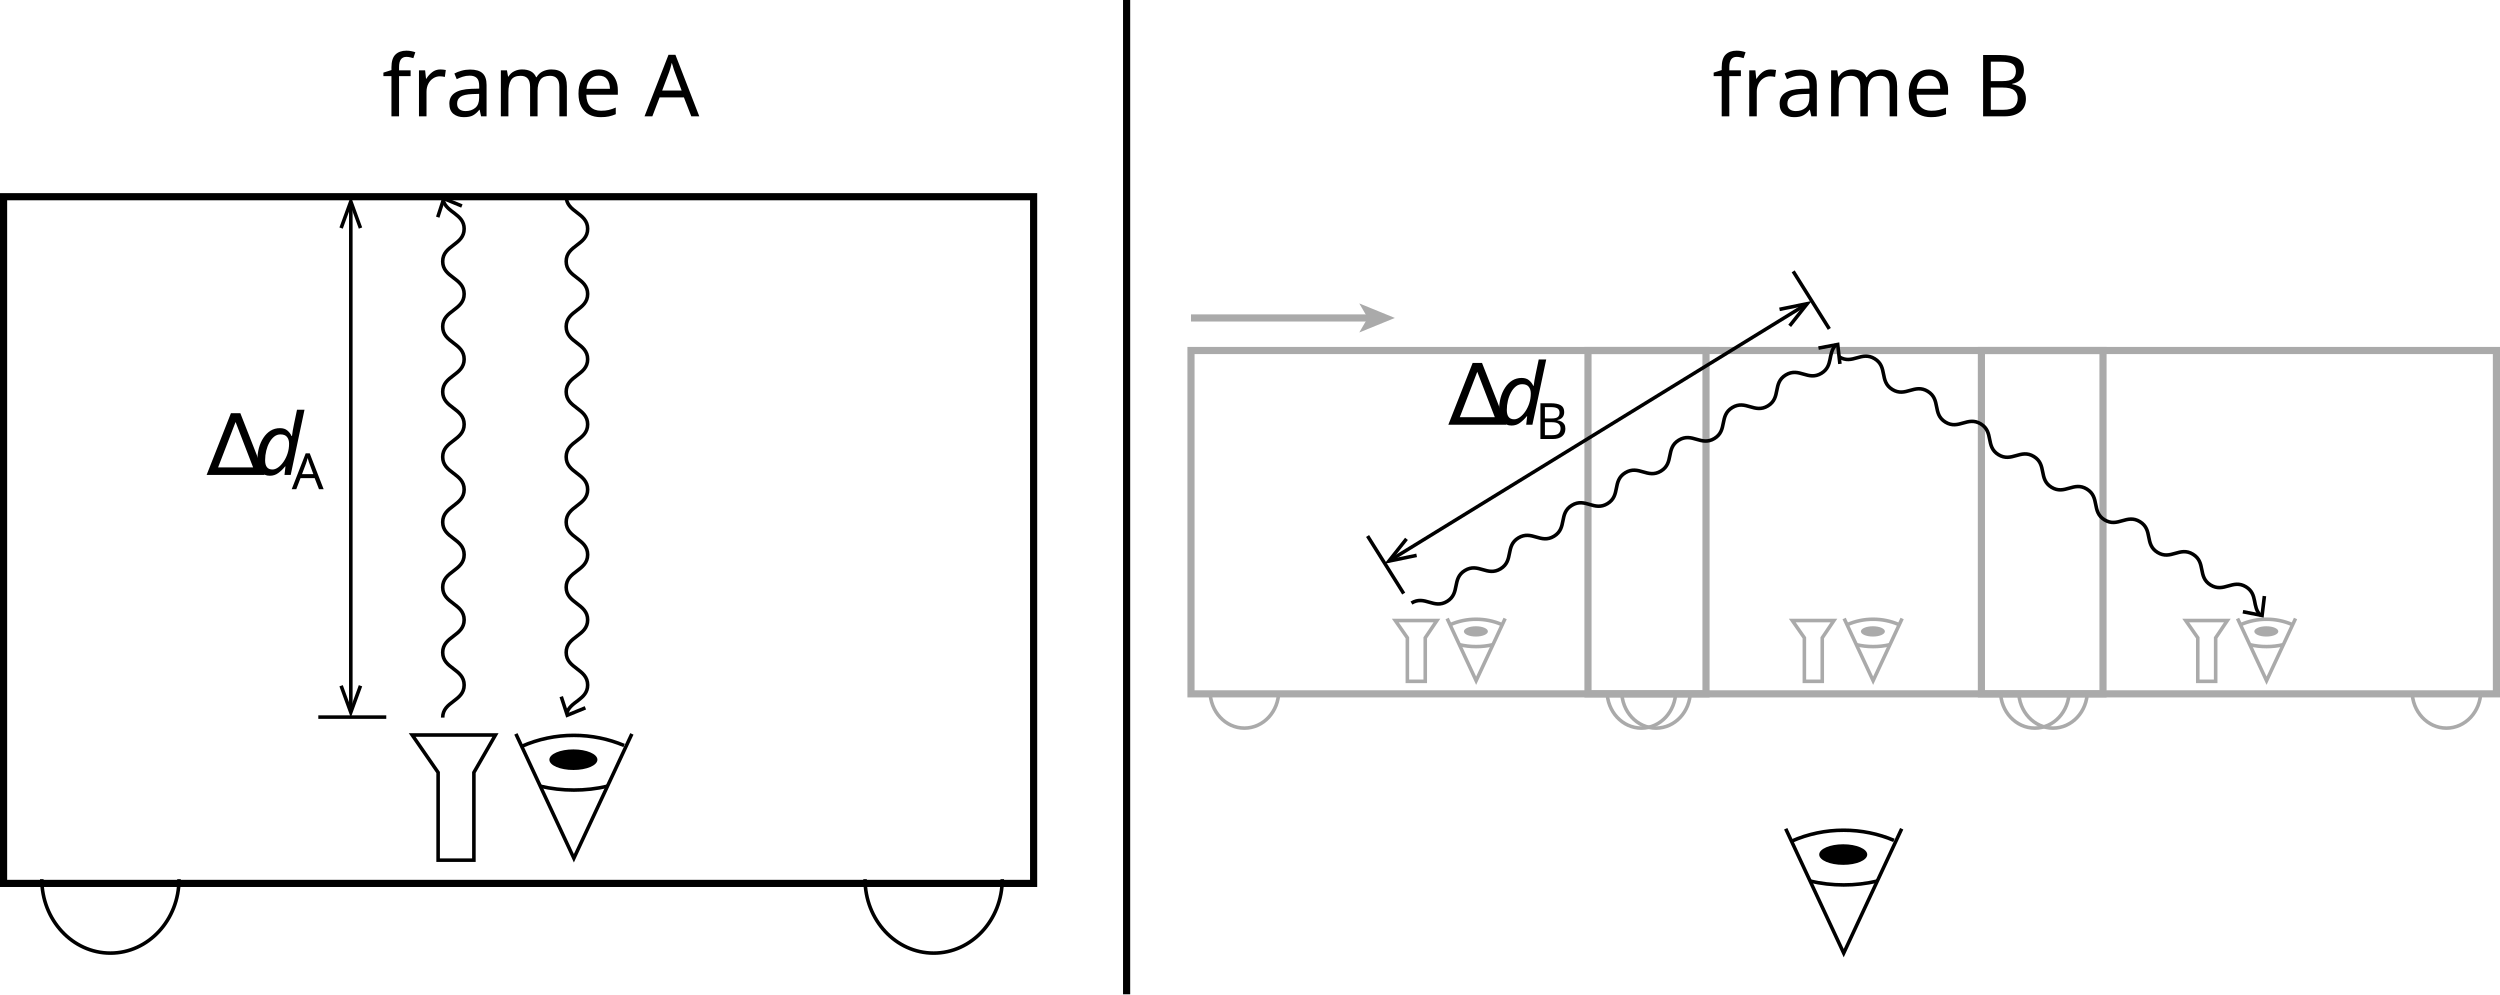
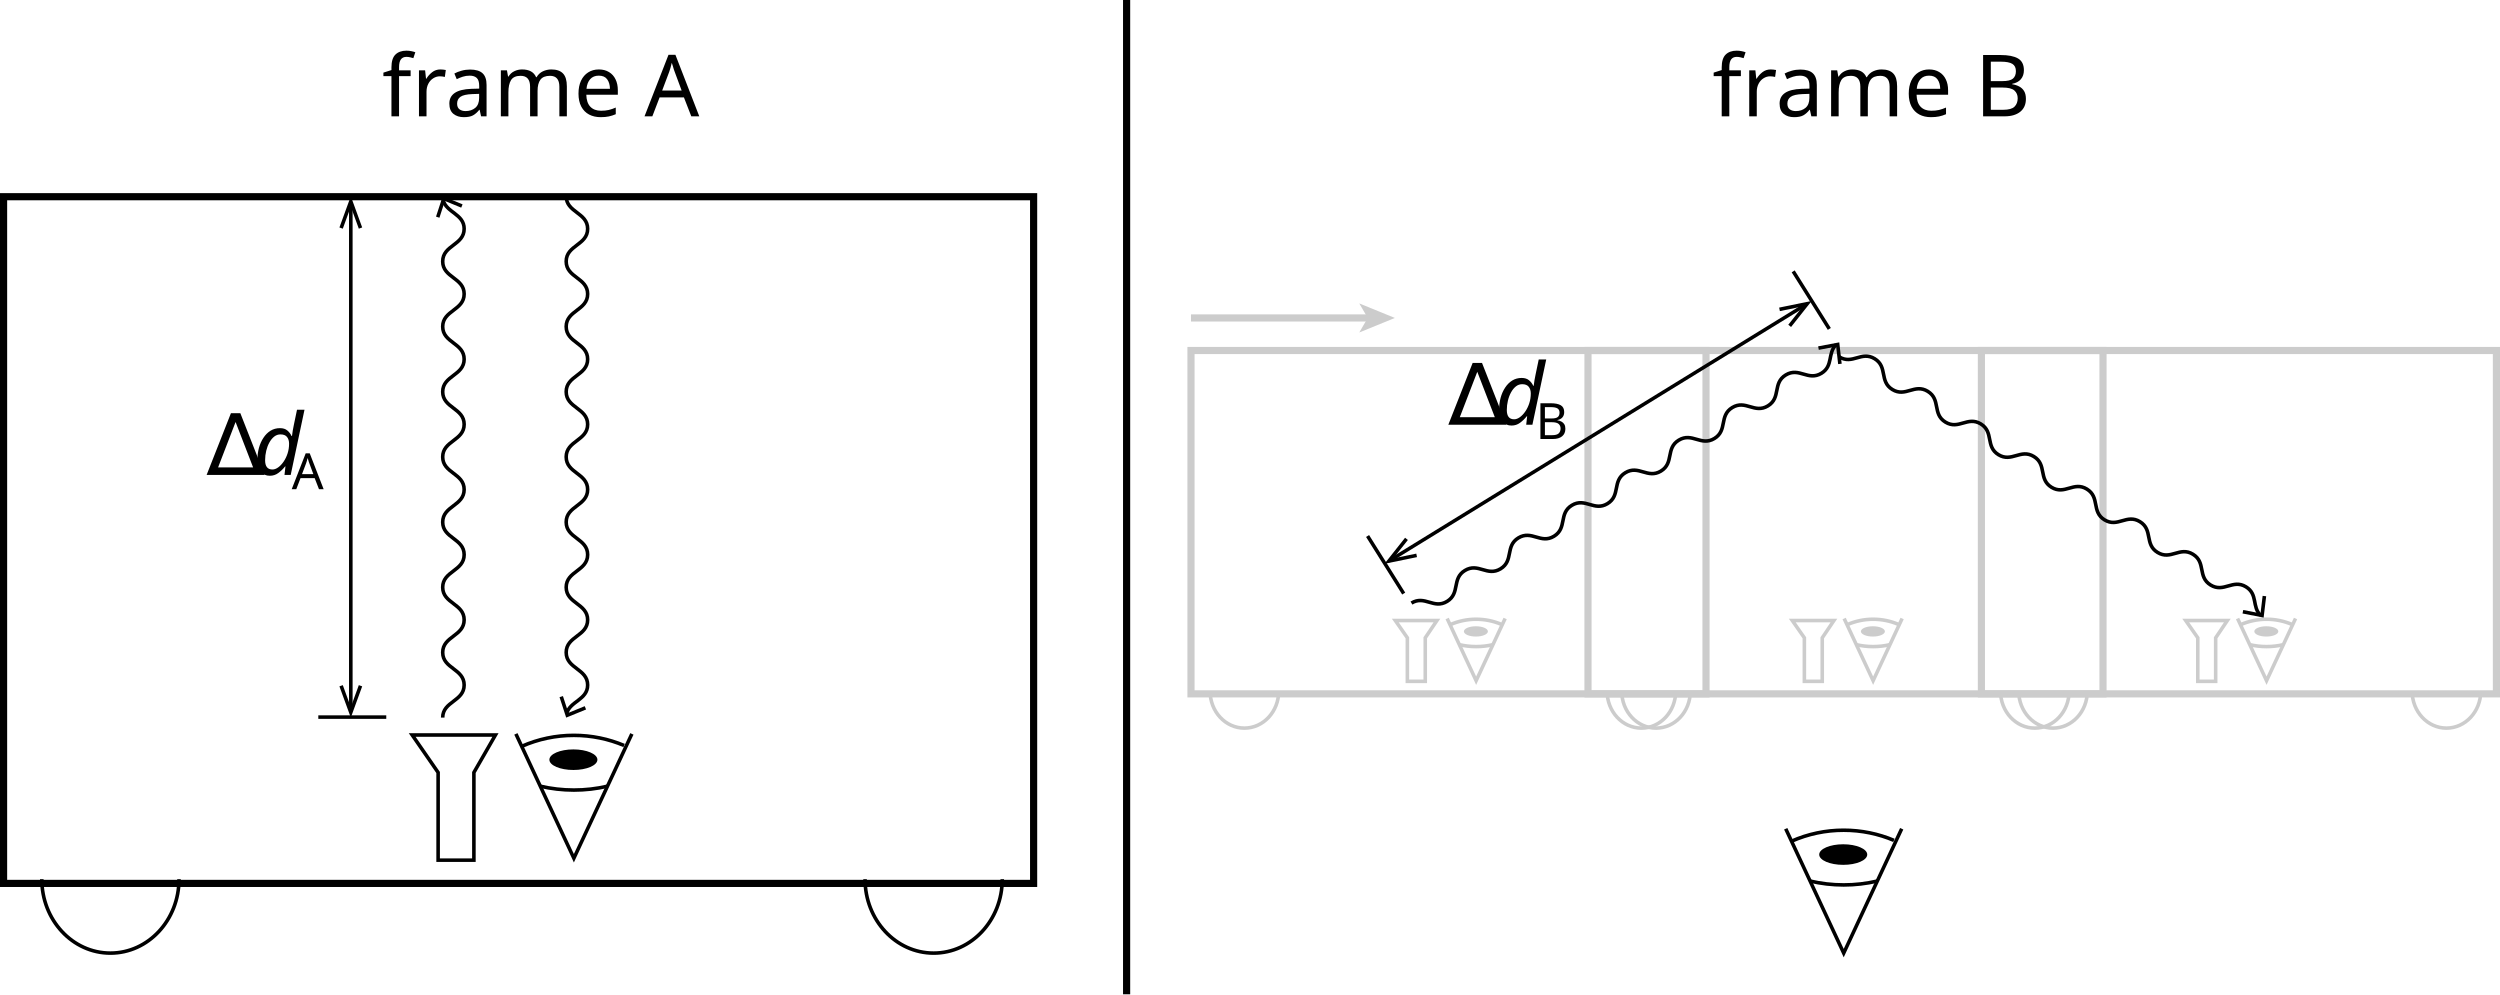
<svg xmlns="http://www.w3.org/2000/svg" viewBox="0 0 699 278" xml:space="preserve">
  <text transform="translate(106.84 32.526)" font-family="'Concourse T3'" font-size="24">frame A</text>
  <text transform="translate(478.78 32.526)" font-family="'Concourse T3'" font-size="24">frame B</text>
  <path fill="none" stroke="#000" stroke-width="2" stroke-miterlimit="10" d="M1 55h288v192H1z" />
  <path fill="none" stroke="#000" stroke-miterlimit="10" d="m176.671 205.196-16.214 34.769-16.213-34.769" />
  <ellipse cx="160.321" cy="212.411" rx="6.714" ry="2.877" />
  <path fill="none" stroke="#000" stroke-miterlimit="10" d="M169.857 219.82a41.114 41.114 0 0 1-9.399 1.082c-3.232 0-6.377-.374-9.394-1.081M145.867 208.678a35.953 35.953 0 0 1 14.591-3.071c4.982 0 9.729 1.01 14.046 2.836M115.247 205.5l7.253 10.488V240.5h10v-24.512l6.03-10.488zM50.049 245.819c0 11.416-8.588 20.67-19.182 20.67s-19.182-9.254-19.182-20.67M280.233 245.819c0 11.416-8.588 20.67-19.182 20.67s-19.182-9.254-19.182-20.67M123.777 200.642c0-4.553 6-4.553 6-9.107 0-4.555-6-4.555-6-9.109 0-4.555 6-4.555 6-9.111 0-4.555-6-4.555-6-9.109 0-4.555 6-4.555 6-9.11s-6-4.555-6-9.111c0-4.556 6-4.556 6-9.112 0-4.555-6-4.555-6-9.111 0-4.555 6-4.555 6-9.109s-6-4.555-6-9.109c0-4.555 6-4.555 6-9.109 0-4.556-6-4.556-6-9.112 0-4.558 6-4.558 6-9.115 0-4.556-6-4.556-6-9.112 0-4.559 6-4.559 6-9.118 0-4.168-5.014-4.526-5.875-8.039" />
  <path d="m129.335 57.134-.378.926-4.563-1.869-1.53 4.688-.952-.312 1.866-5.708z" />
  <path fill="none" stroke="#000" stroke-miterlimit="10" d="M158.43 199.563c.862-3.508 5.875-3.866 5.875-8.028 0-4.555-6-4.555-6-9.109 0-4.555 6-4.555 6-9.111 0-4.555-6-4.555-6-9.109 0-4.555 6-4.555 6-9.11s-6-4.555-6-9.111c0-4.556 6-4.556 6-9.112 0-4.555-6-4.555-6-9.111 0-4.555 6-4.555 6-9.109s-6-4.555-6-9.109c0-4.555 6-4.555 6-9.109 0-4.556-6-4.556-6-9.112 0-4.558 6-4.558 6-9.115 0-4.556-6-4.556-6-9.112 0-4.559 6-4.559 6-9.118s-6-4.559-6-9.118" />
  <path d="m163.865 198.373-.378-.927-4.564 1.865-1.527-4.689-.951.31 1.861 5.711z" />
  <path fill="none" stroke="#000" stroke-miterlimit="10" d="M98.086 57.685v140.132" />
  <path d="m94.905 63.596.941.342 2.24-6.156 2.24 6.156.94-.342-3.18-8.737zM94.905 191.905l.941-.341 2.24 6.155 2.24-6.155.94.341-3.18 8.737z" />
  <path fill="none" stroke="#000" stroke-miterlimit="10" d="M89 200.5h19M382.376 149.871l10.101 16.093M501.376 75.871l10.101 16.093" />
  <text transform="translate(57.852 132.787)" font-family="'Equity Text B'" font-size="24">∆</text>
  <text transform="translate(70.812 132.787)" font-family="'Equity Text B'" font-style="italic" font-size="24">d</text>
  <text transform="matrix(.583 0 0 .583 81.564 136.78)" font-family="'Equity Text B'" font-size="24">A</text>
  <text transform="translate(405.032 118.75)" font-family="'Equity Text B'" font-size="24">∆</text>
  <text transform="translate(417.992 118.75)" font-family="'Equity Text B'" font-style="italic" font-size="24">d</text>
  <text transform="matrix(.583 0 0 .583 429.343 122.743)" font-family="'Equity Text B'" font-size="24">B</text>
-   <path fill="none" stroke="#AAA" stroke-width="2" stroke-miterlimit="10" d="M333 98h144v96H333z" />
-   <path fill="none" stroke="#AAA" stroke-miterlimit="10" d="m420.835 172.935-8.106 17.385-8.107-17.385" />
-   <ellipse fill="#AAA" cx="412.661" cy="176.543" rx="3.357" ry="1.439" />
-   <path fill="none" stroke="#AAA" stroke-miterlimit="10" d="M417.428 180.247a20.555 20.555 0 0 1-4.7.541c-1.616 0-3.189-.187-4.697-.541M405.433 174.676a17.986 17.986 0 0 1 7.295-1.536c2.491 0 4.864.505 7.023 1.418M390.124 173.5l3.376 4.831V190.5h5v-12.169l3.265-4.831zM357.525 193.247c0 5.708-4.294 10.335-9.591 10.335s-9.591-4.627-9.591-10.335M472.617 193.247c0 5.708-4.294 10.335-9.591 10.335s-9.591-4.627-9.591-10.335" />
-   <path fill="none" stroke="#AAA" stroke-width="2" stroke-miterlimit="10" d="M444 98h144v96H444z" />
-   <path fill="none" stroke="#AAA" stroke-miterlimit="10" d="m531.835 172.935-8.106 17.385-8.107-17.385" />
-   <ellipse fill="#AAA" cx="523.661" cy="176.543" rx="3.357" ry="1.439" />
-   <path fill="none" stroke="#AAA" stroke-miterlimit="10" d="M528.428 180.247a20.555 20.555 0 0 1-4.7.541c-1.616 0-3.189-.187-4.697-.541M516.433 174.676a17.986 17.986 0 0 1 7.295-1.536c2.491 0 4.864.505 7.023 1.418M501.124 173.5l3.376 4.831V190.5h5v-12.169l3.265-4.831zM468.525 193.247c0 5.708-4.294 10.335-9.591 10.335s-9.591-4.627-9.591-10.335M583.617 193.247c0 5.708-4.294 10.335-9.591 10.335s-9.591-4.627-9.591-10.335" />
+   <path fill="none" stroke="#CCC" stroke-width="2" stroke-miterlimit="10" d="M333 98h144v96H333z" />
+   <path fill="none" stroke="#CCC" stroke-miterlimit="10" d="m420.835 172.935-8.106 17.385-8.107-17.385" />
+   <ellipse fill="#CCC" cx="412.661" cy="176.543" rx="3.357" ry="1.439" />
+   <path fill="none" stroke="#CCC" stroke-miterlimit="10" d="M417.428 180.247a20.555 20.555 0 0 1-4.7.541c-1.616 0-3.189-.187-4.697-.541M405.433 174.676a17.986 17.986 0 0 1 7.295-1.536c2.491 0 4.864.505 7.023 1.418M390.124 173.5l3.376 4.831V190.5h5v-12.169l3.265-4.831zM357.525 193.247c0 5.708-4.294 10.335-9.591 10.335s-9.591-4.627-9.591-10.335M472.617 193.247c0 5.708-4.294 10.335-9.591 10.335s-9.591-4.627-9.591-10.335" />
+   <path fill="none" stroke="#CCC" stroke-width="2" stroke-miterlimit="10" d="M444 98h144v96H444z" />
+   <path fill="none" stroke="#CCC" stroke-miterlimit="10" d="m531.835 172.935-8.106 17.385-8.107-17.385" />
+   <ellipse fill="#CCC" cx="523.661" cy="176.543" rx="3.357" ry="1.439" />
+   <path fill="none" stroke="#CCC" stroke-miterlimit="10" d="M528.428 180.247a20.555 20.555 0 0 1-4.7.541c-1.616 0-3.189-.187-4.697-.541M516.433 174.676a17.986 17.986 0 0 1 7.295-1.536c2.491 0 4.864.505 7.023 1.418M501.124 173.5l3.376 4.831V190.5h5v-12.169l3.265-4.831zM468.525 193.247c0 5.708-4.294 10.335-9.591 10.335s-9.591-4.627-9.591-10.335M583.617 193.247c0 5.708-4.294 10.335-9.591 10.335s-9.591-4.627-9.591-10.335" />
  <path fill="none" stroke="#000" stroke-miterlimit="10" d="M394.644 168.616c3.736-2.277 6.226 1.809 9.962-.468 3.737-2.277 1.247-6.363 4.984-8.64 3.738-2.278 6.227 1.808 9.965-.47 3.737-2.277 1.247-6.363 4.984-8.64s6.227 1.808 9.964-.469c3.738-2.278 1.248-6.363 4.985-8.641 3.738-2.278 6.228 1.808 9.966-.47 3.736-2.277 1.246-6.362 4.981-8.639 3.737-2.277 6.227 1.808 9.964-.469s1.247-6.363 4.985-8.641c3.737-2.278 6.227 1.808 9.964-.469 3.738-2.278 1.248-6.364 4.987-8.642 3.74-2.279 6.229 1.807 9.969-.472 3.738-2.278 1.249-6.364 4.987-8.642 3.741-2.28 6.231 1.806 9.972-.474 3.404-2.075 1.649-5.645 4.125-7.989" />
  <path d="m514.936 101.691-.994.114-.558-4.899-4.845.914-.185-.983 5.902-1.113z" />
-   <path fill="none" stroke="#AAA" stroke-width="2" stroke-miterlimit="10" d="M554 98h144v96H554z" />
-   <path fill="none" stroke="#AAA" stroke-miterlimit="10" d="m641.835 172.935-8.106 17.385-8.107-17.385" />
-   <ellipse fill="#AAA" cx="633.661" cy="176.543" rx="3.357" ry="1.439" />
-   <path fill="none" stroke="#AAA" stroke-miterlimit="10" d="M638.428 180.247a20.555 20.555 0 0 1-4.7.541c-1.616 0-3.189-.187-4.697-.541M626.433 174.676a17.986 17.986 0 0 1 7.295-1.536c2.491 0 4.864.505 7.023 1.418M611.124 173.5l3.376 4.831V190.5h5v-12.169l3.265-4.831zM578.525 193.247c0 5.708-4.294 10.335-9.591 10.335s-9.591-4.627-9.591-10.335M693.617 193.247c0 5.708-4.294 10.335-9.591 10.335s-9.591-4.627-9.591-10.335" />
+   <path fill="none" stroke="#CCC" stroke-width="2" stroke-miterlimit="10" d="M554 98h144v96H554z" />
+   <path fill="none" stroke="#CCC" stroke-miterlimit="10" d="m641.835 172.935-8.106 17.385-8.107-17.385" />
+   <ellipse fill="#CCC" cx="633.661" cy="176.543" rx="3.357" ry="1.439" />
+   <path fill="none" stroke="#CCC" stroke-miterlimit="10" d="M638.428 180.247a20.555 20.555 0 0 1-4.7.541c-1.616 0-3.189-.187-4.697-.541M626.433 174.676a17.986 17.986 0 0 1 7.295-1.536c2.491 0 4.864.505 7.023 1.418M611.124 173.5l3.376 4.831V190.5h5v-12.169l3.265-4.831zM578.525 193.247c0 5.708-4.294 10.335-9.591 10.335s-9.591-4.627-9.591-10.335M693.617 193.247c0 5.708-4.294 10.335-9.591 10.335s-9.591-4.627-9.591-10.335" />
  <path fill="none" stroke="#000" stroke-miterlimit="10" d="M632.046 172.02c-2.442-2.335-.693-5.867-4.063-7.937-3.707-2.277-6.191 1.767-9.898-.511-3.708-2.278-1.223-6.322-4.931-8.599-3.707-2.277-6.191 1.767-9.898-.511-3.707-2.277-1.223-6.321-4.93-8.599-3.708-2.278-6.192 1.766-9.899-.511-3.708-2.278-1.224-6.322-4.932-8.6-3.706-2.277-6.19 1.767-9.896-.509-3.707-2.277-1.223-6.321-4.93-8.599-3.707-2.277-6.192 1.766-9.899-.511-3.707-2.278-1.223-6.321-4.93-8.599-3.708-2.278-6.193 1.766-9.901-.512-3.71-2.279-1.225-6.323-4.935-8.602-3.708-2.278-6.193 1.766-9.901-.512-3.711-2.28-1.227-6.324-4.938-8.603s-6.195 1.764-9.906-.516" />
  <path d="m633.624 166.717-.994-.12-.584 4.896-4.841-.94-.19.982 5.896 1.145z" />
  <path fill="none" stroke="#000" stroke-width="2" stroke-miterlimit="10" d="M315 0v278" />
  <path fill="none" stroke="#000" stroke-miterlimit="10" d="M531.713 231.72 515.5 266.49l-16.213-34.77" />
  <ellipse cx="515.364" cy="238.935" rx="6.714" ry="2.877" />
  <path fill="none" stroke="#000" stroke-miterlimit="10" d="M524.899 246.344a41.114 41.114 0 0 1-9.399 1.082c-3.232 0-6.377-.374-9.394-1.081M500.909 235.202a35.953 35.953 0 0 1 14.591-3.071c4.982 0 9.729 1.01 14.046 2.836" />
-   <path fill="none" stroke="#AAA" stroke-width="2" stroke-miterlimit="10" d="M333 88.9h49.939" />
-   <path fill="#AAA" d="m390 88.9-9.949 4.065 2.361-4.065-2.361-4.064z" />
+   <path fill="none" stroke="#CCC" stroke-width="2" stroke-miterlimit="10" d="M333 88.9h49.939" />
+   <path fill="#CCC" d="m390 88.9-9.949 4.065 2.361-4.065-2.361-4.064z" />
  <path fill="none" stroke="#000" stroke-miterlimit="10" d="m504.152 85.616-114.659 70.546" />
  <path d="m497.45 86.005.202.98 6.416-1.318L500 90.801l.783.621 5.775-7.286zM392.86 150.355l.784.622-4.068 5.133 6.416-1.317.201.979-9.107 1.87z" />
</svg>
